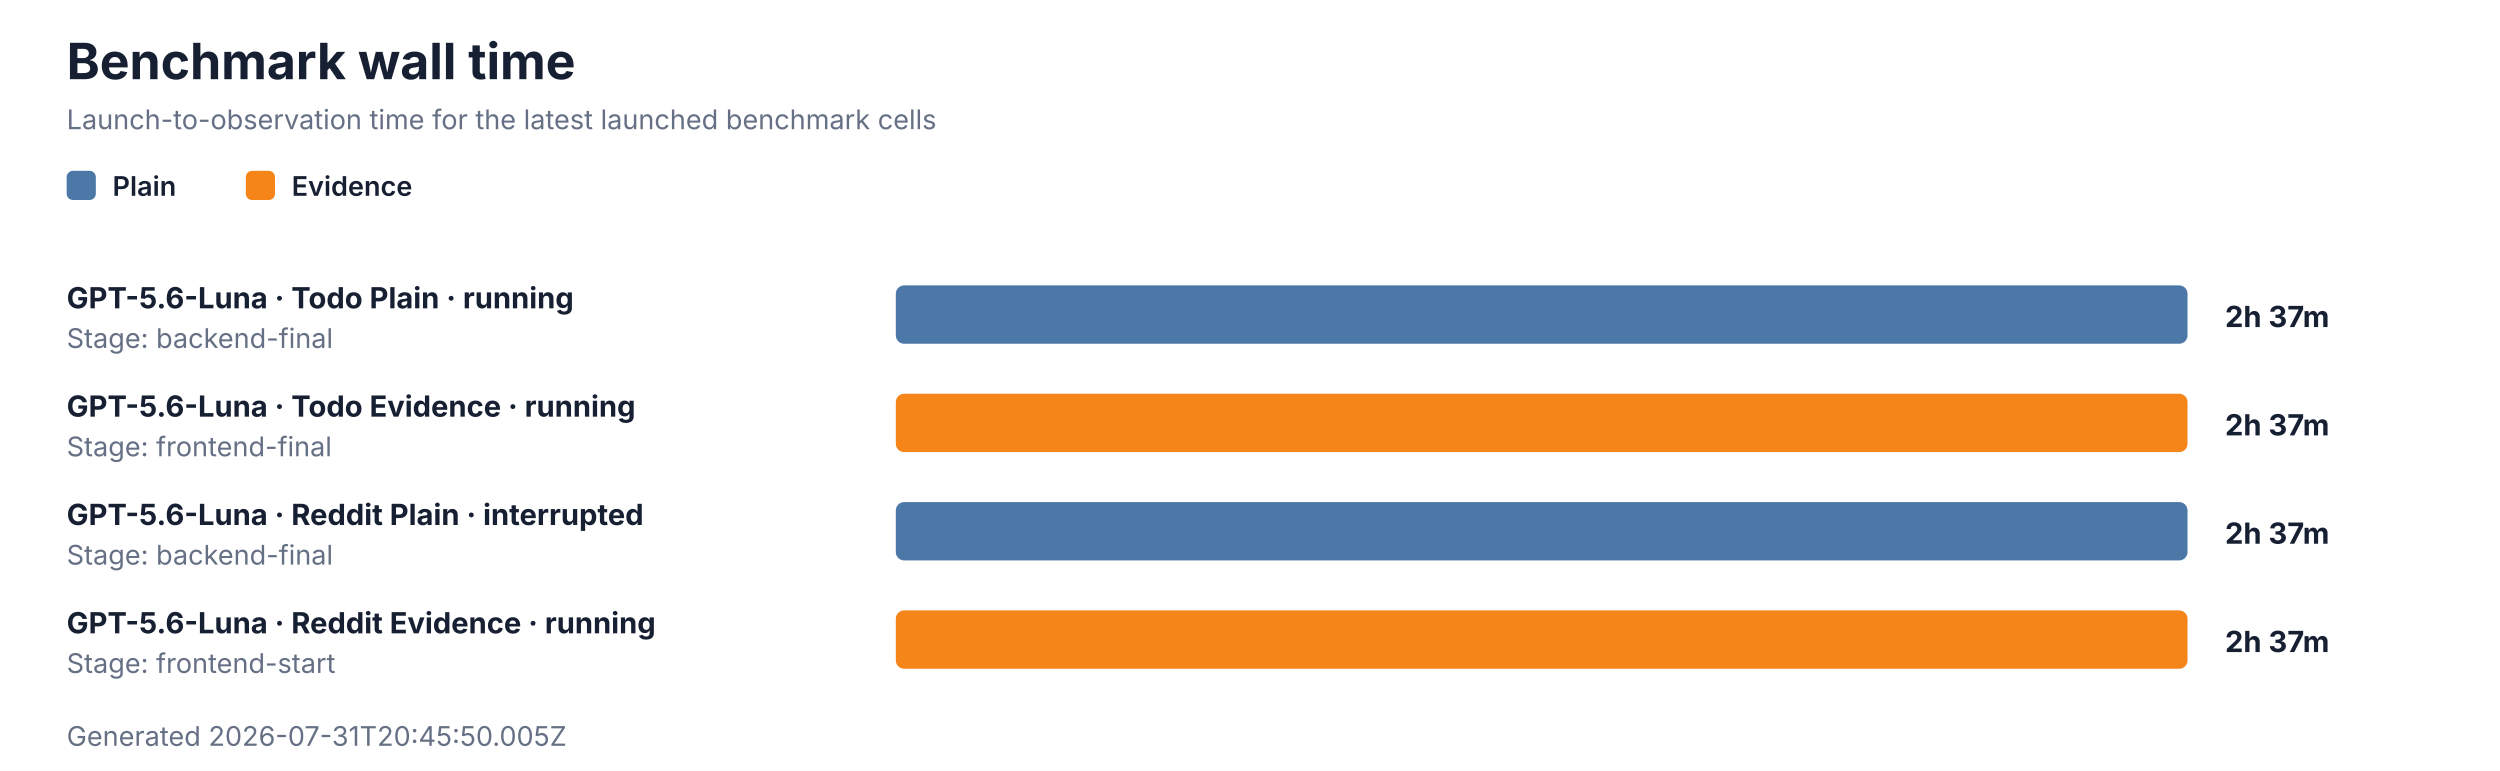
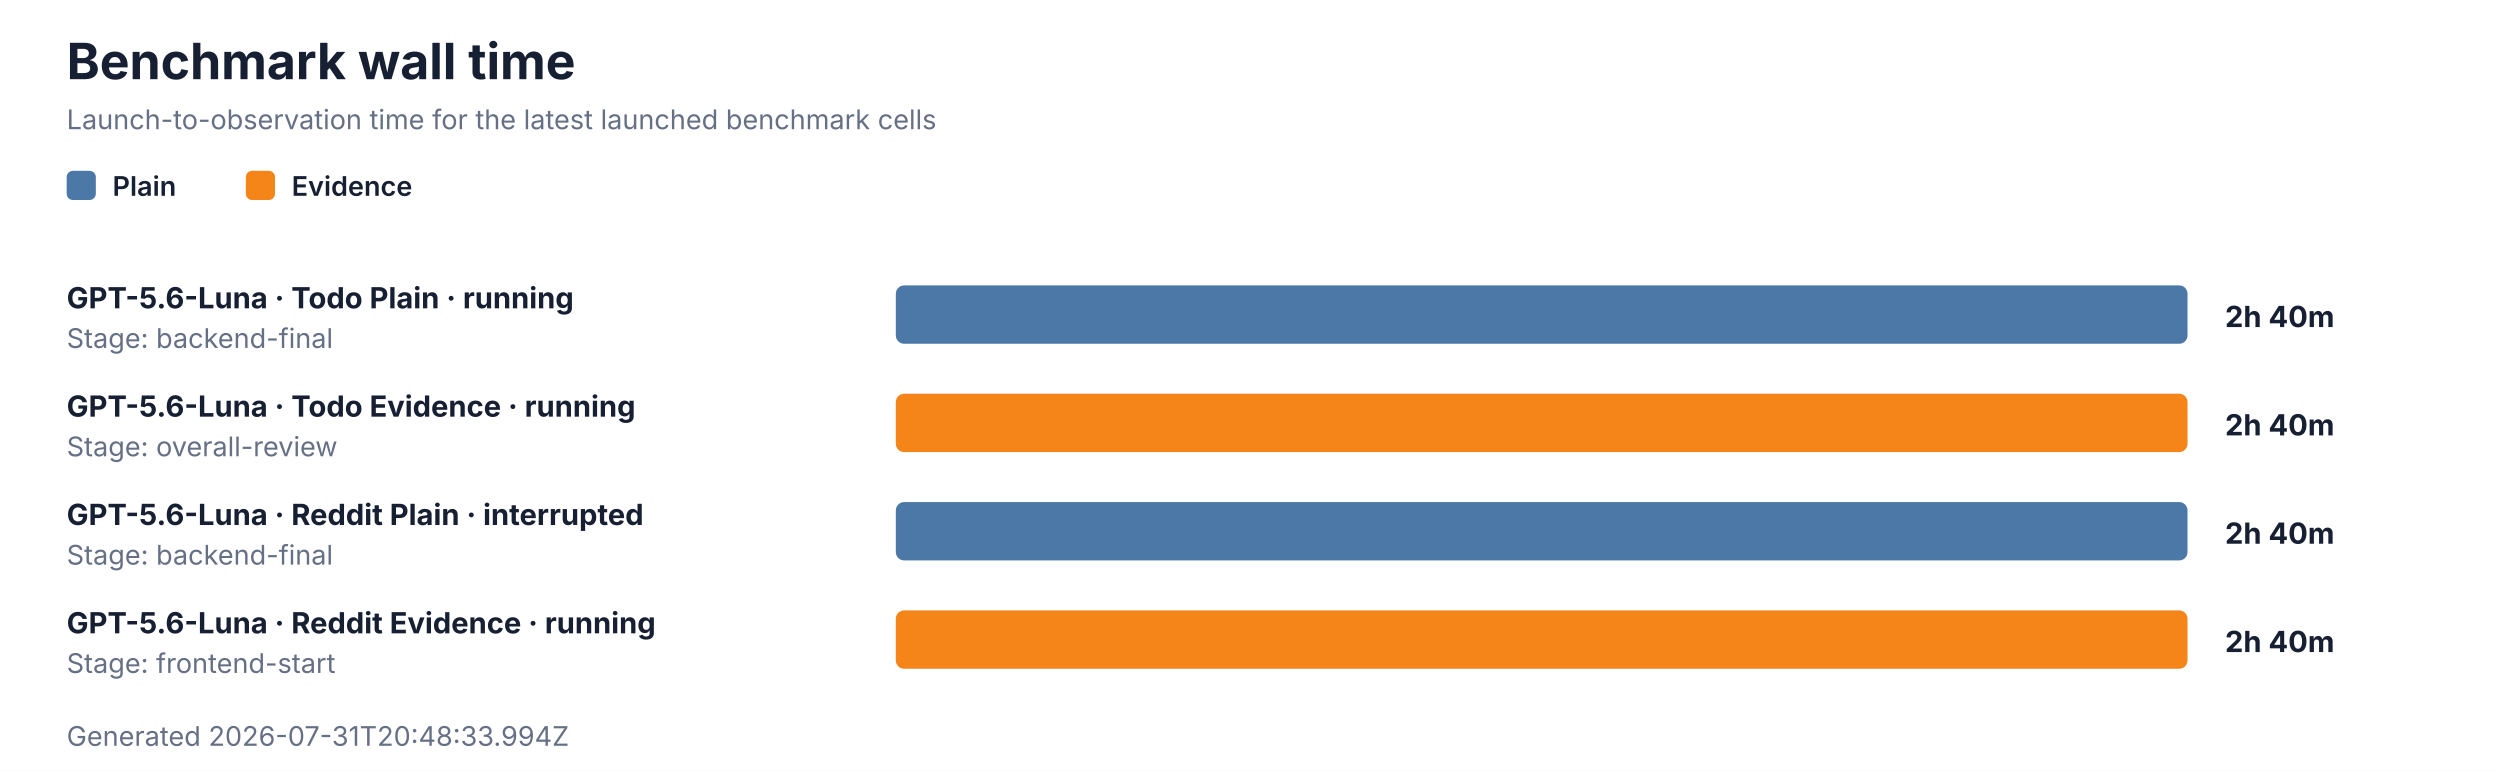
<svg xmlns="http://www.w3.org/2000/svg" role="img" aria-labelledby="title description" viewBox="0 0 1200 370" width="1200" height="370">
  <style>
  text { font-family: Inter, ui-sans-serif, system-ui, -apple-system, BlinkMacSystemFont, 'Segoe UI', sans-serif; fill: #172033; }
  .title { font-size: 24px; font-weight: 700; }
  .subtitle, .stage, .generated { font-size: 13px; fill: #667085; }
  .label { font-size: 14px; font-weight: 650; }
  .value { font-size: 14px; font-weight: 700; }
  .legend { font-size: 13px; font-weight: 600; }
  .empty { font-size: 15px; fill: #667085; }
  .track { fill: #eef1f6; }
</style>
  <rect width="1200" height="370" fill="#ffffff" />
  <text x="32" y="38" class="title">Benchmark wall time</text>
  <text x="32" y="62" class="subtitle">Launch-to-observation time for the latest launched benchmark cells</text>
  <rect x="32" y="82" width="14" height="14" rx="3" fill="#4c78a8" />
  <text x="54" y="94" class="legend">Plain</text>
  <rect x="118" y="82" width="14" height="14" rx="3" fill="#f58518" />
  <text x="140" y="94" class="legend">Evidence</text>
  <text x="32" y="148" class="label">GPT-5.6-Luna · Todo Plain · running</text>
  <text x="32" y="167" class="stage">Stage: backend-final</text>
  <rect x="430" y="137" width="620" height="28" rx="4" class="track" />
  <rect x="430" y="137" width="620" height="28" rx="4" fill="#4c78a8" />
-   <text x="1068" y="157" class="value">2h 37m</text>
+   <text x="1068" y="157" class="value">2h 40m</text>
  <text x="32" y="200" class="label">GPT-5.6-Luna · Todo Evidence · running</text>
-   <text x="32" y="219" class="stage">Stage: frontend-final</text>
+   <text x="32" y="219" class="stage">Stage: overall-review</text>
  <rect x="430" y="189" width="620" height="28" rx="4" class="track" />
  <rect x="430" y="189" width="620" height="28" rx="4" fill="#f58518" />
-   <text x="1068" y="209" class="value">2h 37m</text>
+   <text x="1068" y="209" class="value">2h 40m</text>
  <text x="32" y="252" class="label">GPT-5.6-Luna · Reddit Plain · interrupted</text>
  <text x="32" y="271" class="stage">Stage: backend-final</text>
  <rect x="430" y="241" width="620" height="28" rx="4" class="track" />
  <rect x="430" y="241" width="620" height="28" rx="4" fill="#4c78a8" />
-   <text x="1068" y="261" class="value">2h 37m</text>
+   <text x="1068" y="261" class="value">2h 40m</text>
  <text x="32" y="304" class="label">GPT-5.6-Luna · Reddit Evidence · running</text>
  <text x="32" y="323" class="stage">Stage: frontend-start</text>
  <rect x="430" y="293" width="620" height="28" rx="4" class="track" />
  <rect x="430" y="293" width="620" height="28" rx="4" fill="#f58518" />
-   <text x="1068" y="313" class="value">2h 37m</text>
-   <text x="32" y="358" class="generated">Generated 2026-07-31T20:45:50.005Z</text>
+   <text x="1068" y="313" class="value">2h 40m</text>
+   <text x="32" y="358" class="generated">Generated 2026-07-31T20:48:33.994Z</text>
</svg>
